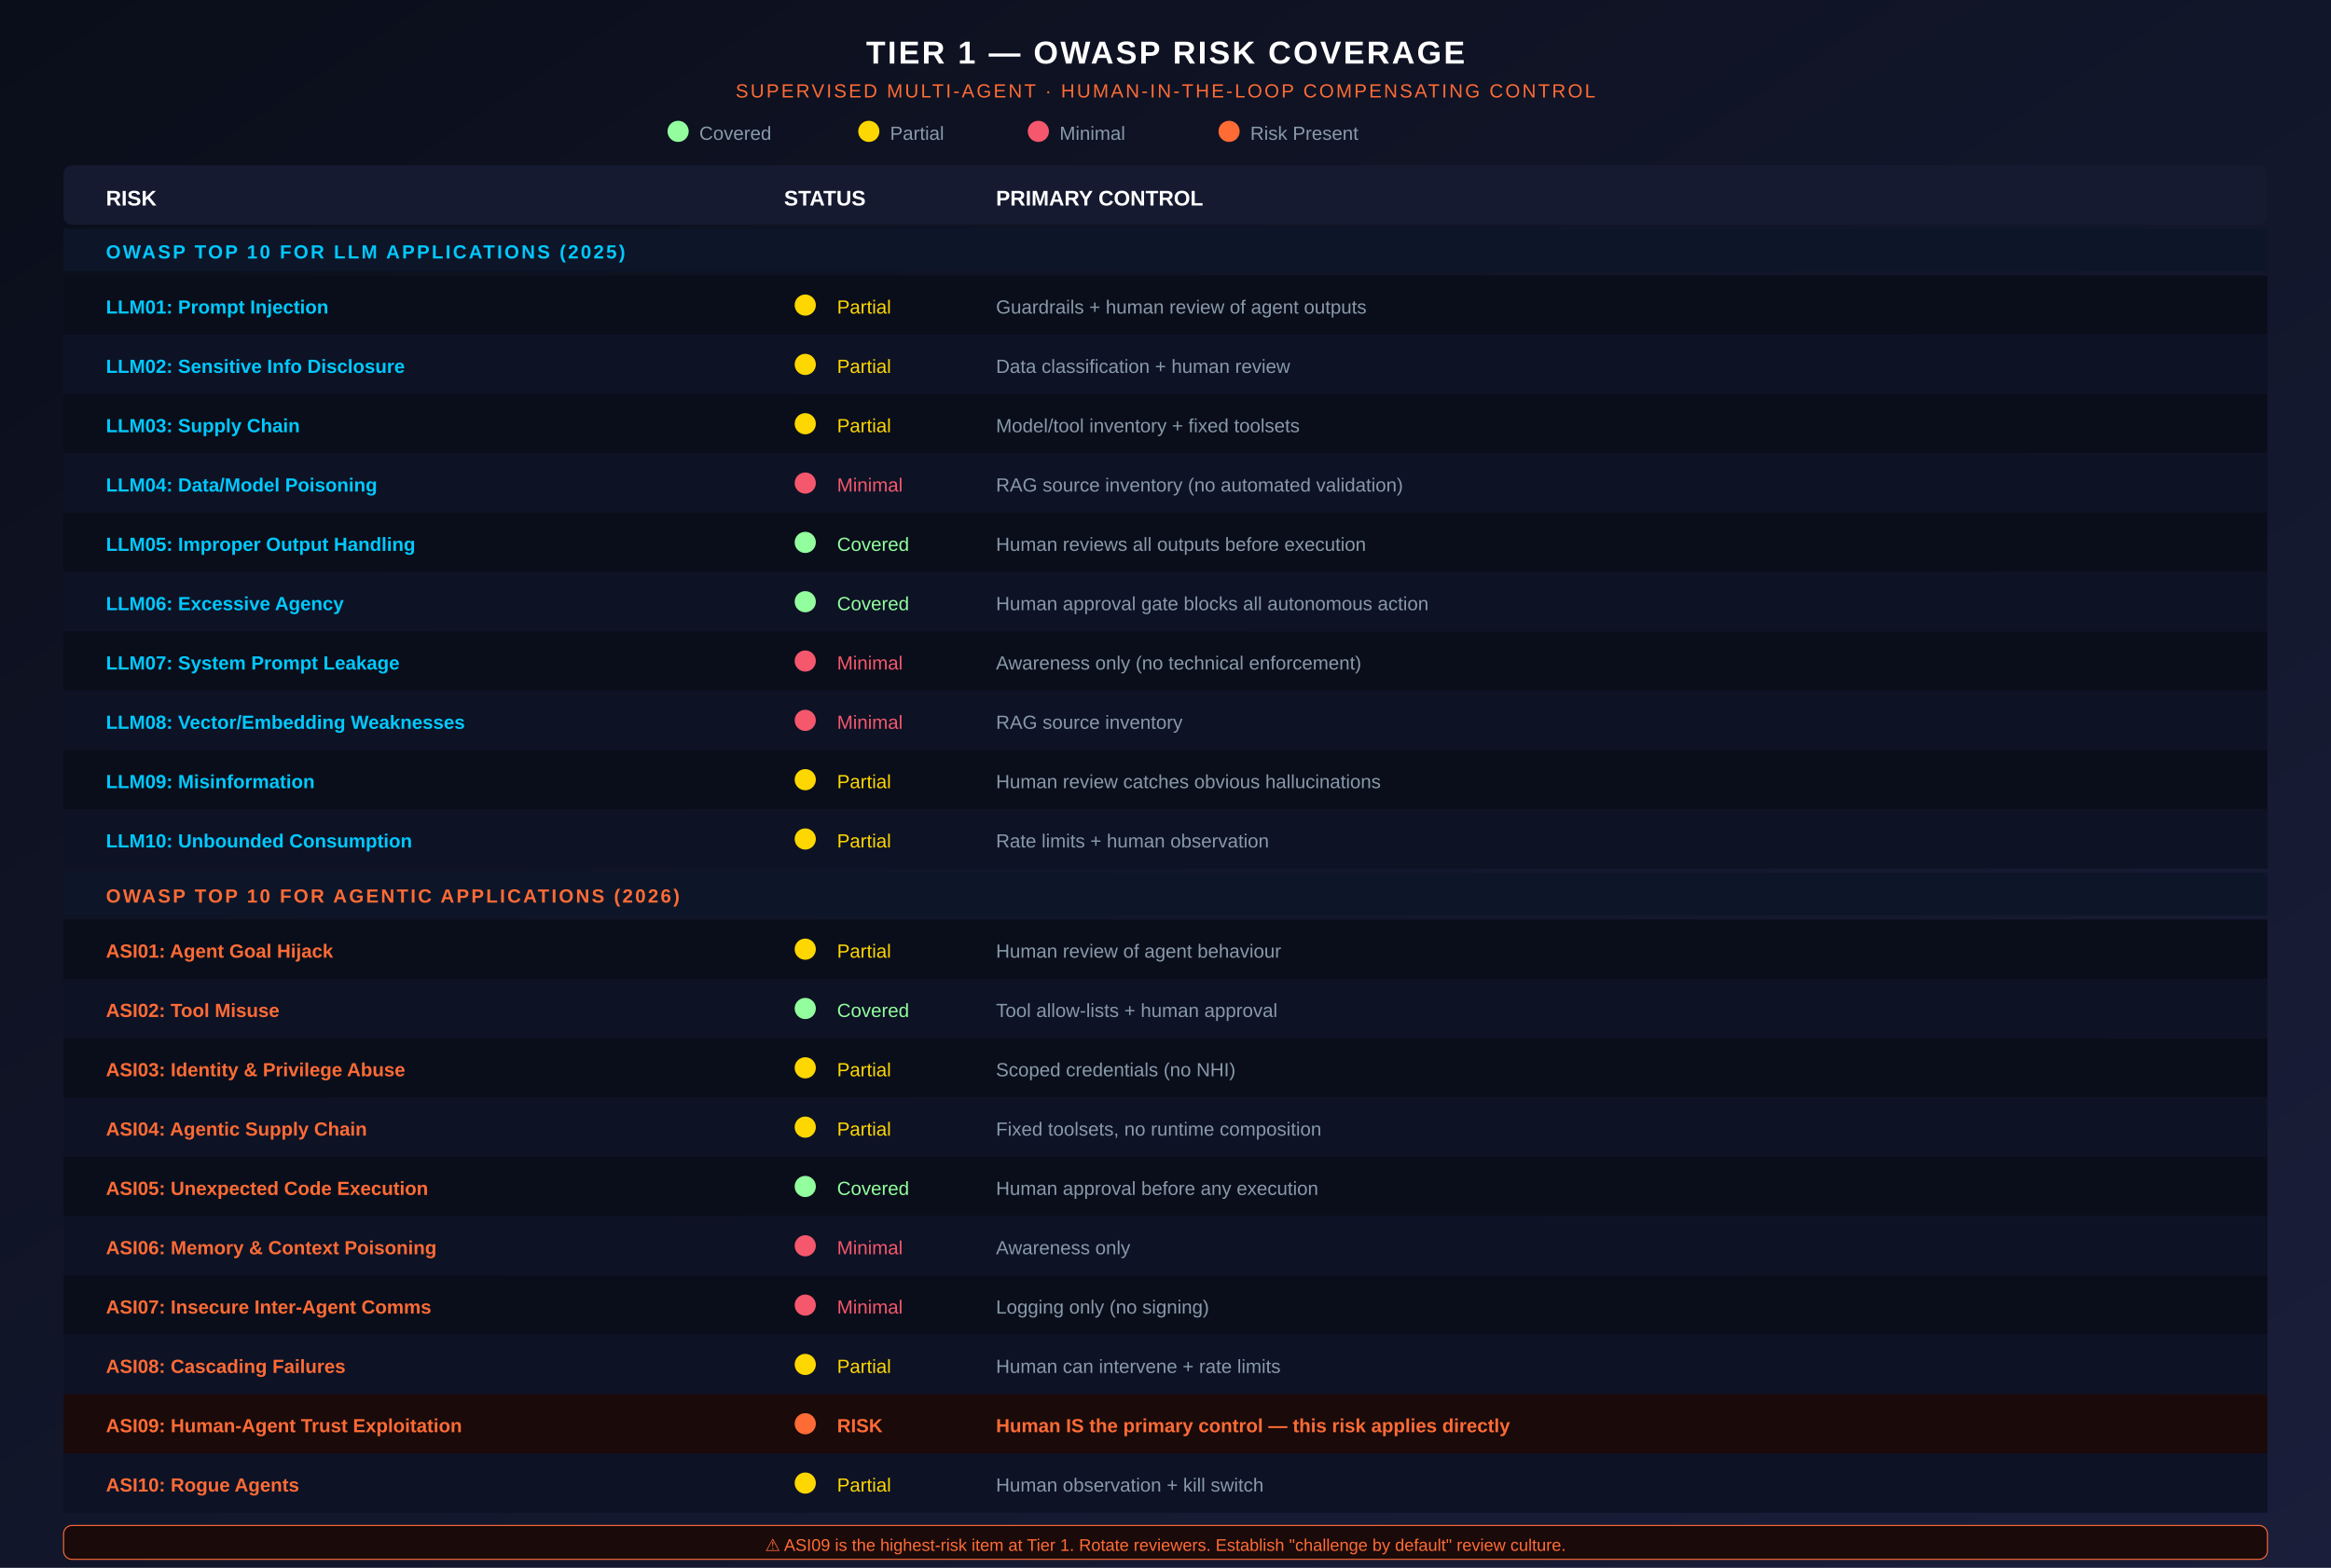
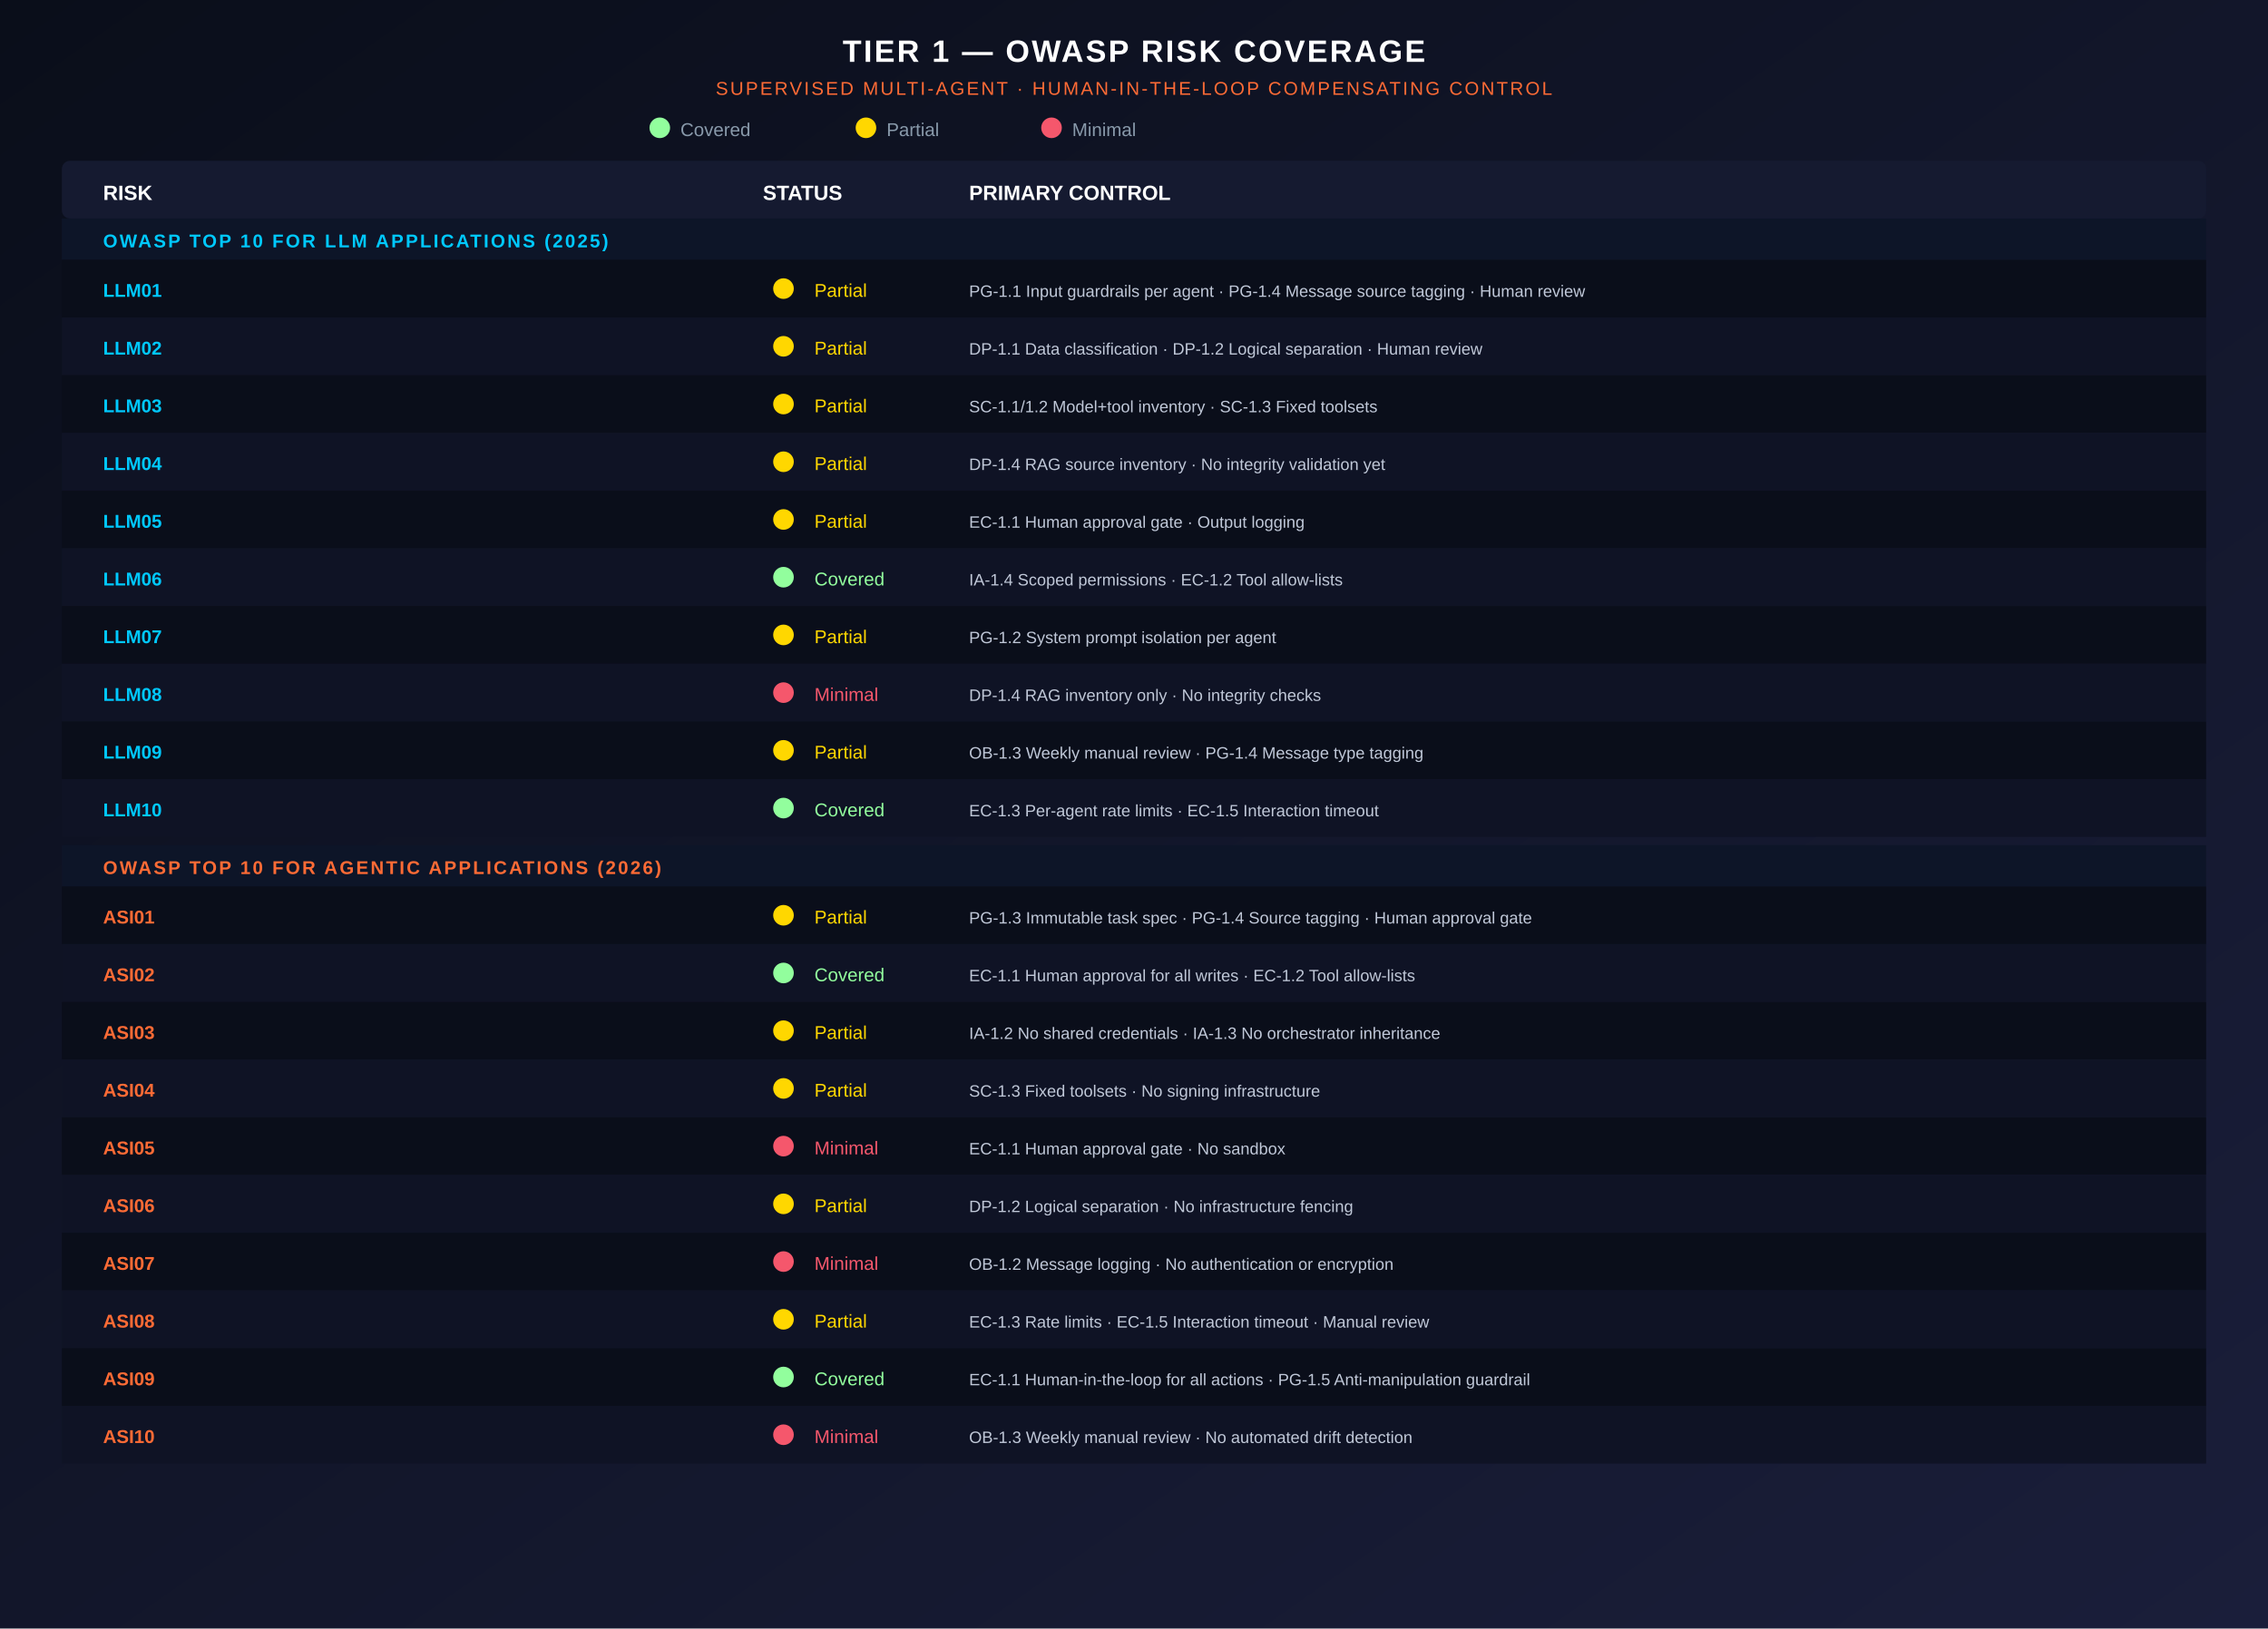
- <svg xmlns="http://www.w3.org/2000/svg" viewBox="0 0 1100 740" font-family="'Segoe UI', 'Helvetica Neue', Arial, sans-serif">
+ <svg xmlns="http://www.w3.org/2000/svg" viewBox="0 0 1100 790" font-family="'Segoe UI', 'Helvetica Neue', Arial, sans-serif">
  <defs>
    <linearGradient id="bg" x1="0%" y1="0%" x2="100%" y2="100%">
      <stop offset="0%" stop-color="#0a0e1a" />
      <stop offset="100%" stop-color="#1a1e3a" />
    </linearGradient>
  </defs>
-   <rect width="1100" height="740" fill="url(#bg)" />
+   <rect width="1100" height="790" fill="url(#bg)" />
  <text x="550" y="30" text-anchor="middle" fill="#fff" font-size="15" font-weight="700" letter-spacing="1">TIER 1 — OWASP RISK COVERAGE</text>
  <text x="550" y="46" text-anchor="middle" fill="#ff6b35" font-size="9" letter-spacing="1">SUPERVISED MULTI-AGENT · HUMAN-IN-THE-LOOP COMPENSATING CONTROL</text>
  <circle cx="320" cy="62" r="5" fill="#92fe9d" />
  <text x="330" y="66" fill="#8899aa" font-size="9">Covered</text>
-   <circle cx="410" cy="62" r="5" fill="#ffd700" />
-   <text x="420" y="66" fill="#8899aa" font-size="9">Partial</text>
-   <circle cx="490" cy="62" r="5" fill="#f5576c" />
-   <text x="500" y="66" fill="#8899aa" font-size="9">Minimal</text>
-   <circle cx="580" cy="62" r="5" fill="#ff6b35" />
-   <text x="590" y="66" fill="#8899aa" font-size="9">Risk Present</text>
+   <circle cx="420" cy="62" r="5" fill="#ffd700" />
+   <text x="430" y="66" fill="#8899aa" font-size="9">Partial</text>
+   <circle cx="510" cy="62" r="5" fill="#f5576c" />
+   <text x="520" y="66" fill="#8899aa" font-size="9">Minimal</text>
  <rect x="30" y="78" width="1040" height="28" rx="4" fill="#151a30" />
  <text x="50" y="97" fill="#fff" font-size="10" font-weight="700">RISK</text>
  <text x="370" y="97" fill="#fff" font-size="10" font-weight="700">STATUS</text>
  <text x="470" y="97" fill="#fff" font-size="10" font-weight="700">PRIMARY CONTROL</text>
-   <rect x="30" y="108" width="1040" height="20" rx="0" fill="#0d1528" />
-   <text x="50" y="122" fill="#00c9ff" font-size="9" font-weight="700" letter-spacing="1">OWASP TOP 10 FOR LLM APPLICATIONS (2025)</text>
-   <rect x="30" y="130" width="1040" height="28" rx="0" fill="#0a0e1a" />
-   <text x="50" y="148" fill="#00c9ff" font-size="9" font-weight="600">LLM01: Prompt Injection</text>
-   <circle cx="380" cy="144" r="5" fill="#ffd700" />
-   <text x="395" y="148" fill="#ffd700" font-size="9">Partial</text>
-   <text x="470" y="148" fill="#8899aa" font-size="9">Guardrails + human review of agent outputs</text>
-   <rect x="30" y="158" width="1040" height="28" rx="0" fill="#0d1225" />
-   <text x="50" y="176" fill="#00c9ff" font-size="9" font-weight="600">LLM02: Sensitive Info Disclosure</text>
-   <circle cx="380" cy="172" r="5" fill="#ffd700" />
-   <text x="395" y="176" fill="#ffd700" font-size="9">Partial</text>
-   <text x="470" y="176" fill="#8899aa" font-size="9">Data classification + human review</text>
-   <rect x="30" y="186" width="1040" height="28" rx="0" fill="#0a0e1a" />
-   <text x="50" y="204" fill="#00c9ff" font-size="9" font-weight="600">LLM03: Supply Chain</text>
-   <circle cx="380" cy="200" r="5" fill="#ffd700" />
-   <text x="395" y="204" fill="#ffd700" font-size="9">Partial</text>
-   <text x="470" y="204" fill="#8899aa" font-size="9">Model/tool inventory + fixed toolsets</text>
-   <rect x="30" y="214" width="1040" height="28" rx="0" fill="#0d1225" />
-   <text x="50" y="232" fill="#00c9ff" font-size="9" font-weight="600">LLM04: Data/Model Poisoning</text>
-   <circle cx="380" cy="228" r="5" fill="#f5576c" />
-   <text x="395" y="232" fill="#f5576c" font-size="9">Minimal</text>
-   <text x="470" y="232" fill="#8899aa" font-size="9">RAG source inventory (no automated validation)</text>
-   <rect x="30" y="242" width="1040" height="28" rx="0" fill="#0a0e1a" />
-   <text x="50" y="260" fill="#00c9ff" font-size="9" font-weight="600">LLM05: Improper Output Handling</text>
-   <circle cx="380" cy="256" r="5" fill="#92fe9d" />
-   <text x="395" y="260" fill="#92fe9d" font-size="9">Covered</text>
-   <text x="470" y="260" fill="#8899aa" font-size="9">Human reviews all outputs before execution</text>
-   <rect x="30" y="270" width="1040" height="28" rx="0" fill="#0d1225" />
-   <text x="50" y="288" fill="#00c9ff" font-size="9" font-weight="600">LLM06: Excessive Agency</text>
-   <circle cx="380" cy="284" r="5" fill="#92fe9d" />
-   <text x="395" y="288" fill="#92fe9d" font-size="9">Covered</text>
-   <text x="470" y="288" fill="#8899aa" font-size="9">Human approval gate blocks all autonomous action</text>
-   <rect x="30" y="298" width="1040" height="28" rx="0" fill="#0a0e1a" />
-   <text x="50" y="316" fill="#00c9ff" font-size="9" font-weight="600">LLM07: System Prompt Leakage</text>
-   <circle cx="380" cy="312" r="5" fill="#f5576c" />
-   <text x="395" y="316" fill="#f5576c" font-size="9">Minimal</text>
-   <text x="470" y="316" fill="#8899aa" font-size="9">Awareness only (no technical enforcement)</text>
-   <rect x="30" y="326" width="1040" height="28" rx="0" fill="#0d1225" />
-   <text x="50" y="344" fill="#00c9ff" font-size="9" font-weight="600">LLM08: Vector/Embedding Weaknesses</text>
-   <circle cx="380" cy="340" r="5" fill="#f5576c" />
-   <text x="395" y="344" fill="#f5576c" font-size="9">Minimal</text>
-   <text x="470" y="344" fill="#8899aa" font-size="9">RAG source inventory</text>
-   <rect x="30" y="354" width="1040" height="28" rx="0" fill="#0a0e1a" />
-   <text x="50" y="372" fill="#00c9ff" font-size="9" font-weight="600">LLM09: Misinformation</text>
-   <circle cx="380" cy="368" r="5" fill="#ffd700" />
-   <text x="395" y="372" fill="#ffd700" font-size="9">Partial</text>
-   <text x="470" y="372" fill="#8899aa" font-size="9">Human review catches obvious hallucinations</text>
-   <rect x="30" y="382" width="1040" height="28" rx="0" fill="#0d1225" />
-   <text x="50" y="400" fill="#00c9ff" font-size="9" font-weight="600">LLM10: Unbounded Consumption</text>
-   <circle cx="380" cy="396" r="5" fill="#ffd700" />
-   <text x="395" y="400" fill="#ffd700" font-size="9">Partial</text>
-   <text x="470" y="400" fill="#8899aa" font-size="9">Rate limits + human observation</text>
-   <rect x="30" y="412" width="1040" height="20" rx="0" fill="#0d1528" />
-   <text x="50" y="426" fill="#ff6b35" font-size="9" font-weight="700" letter-spacing="1">OWASP TOP 10 FOR AGENTIC APPLICATIONS (2026)</text>
-   <rect x="30" y="434" width="1040" height="28" rx="0" fill="#0a0e1a" />
-   <text x="50" y="452" fill="#ff6b35" font-size="9" font-weight="600">ASI01: Agent Goal Hijack</text>
-   <circle cx="380" cy="448" r="5" fill="#ffd700" />
-   <text x="395" y="452" fill="#ffd700" font-size="9">Partial</text>
-   <text x="470" y="452" fill="#8899aa" font-size="9">Human review of agent behaviour</text>
-   <rect x="30" y="462" width="1040" height="28" rx="0" fill="#0d1225" />
-   <text x="50" y="480" fill="#ff6b35" font-size="9" font-weight="600">ASI02: Tool Misuse</text>
-   <circle cx="380" cy="476" r="5" fill="#92fe9d" />
-   <text x="395" y="480" fill="#92fe9d" font-size="9">Covered</text>
-   <text x="470" y="480" fill="#8899aa" font-size="9">Tool allow-lists + human approval</text>
-   <rect x="30" y="490" width="1040" height="28" rx="0" fill="#0a0e1a" />
-   <text x="50" y="508" fill="#ff6b35" font-size="9" font-weight="600">ASI03: Identity &amp; Privilege Abuse</text>
-   <circle cx="380" cy="504" r="5" fill="#ffd700" />
-   <text x="395" y="508" fill="#ffd700" font-size="9">Partial</text>
-   <text x="470" y="508" fill="#8899aa" font-size="9">Scoped credentials (no NHI)</text>
-   <rect x="30" y="518" width="1040" height="28" rx="0" fill="#0d1225" />
-   <text x="50" y="536" fill="#ff6b35" font-size="9" font-weight="600">ASI04: Agentic Supply Chain</text>
-   <circle cx="380" cy="532" r="5" fill="#ffd700" />
-   <text x="395" y="536" fill="#ffd700" font-size="9">Partial</text>
-   <text x="470" y="536" fill="#8899aa" font-size="9">Fixed toolsets, no runtime composition</text>
-   <rect x="30" y="546" width="1040" height="28" rx="0" fill="#0a0e1a" />
-   <text x="50" y="564" fill="#ff6b35" font-size="9" font-weight="600">ASI05: Unexpected Code Execution</text>
-   <circle cx="380" cy="560" r="5" fill="#92fe9d" />
-   <text x="395" y="564" fill="#92fe9d" font-size="9">Covered</text>
-   <text x="470" y="564" fill="#8899aa" font-size="9">Human approval before any execution</text>
-   <rect x="30" y="574" width="1040" height="28" rx="0" fill="#0d1225" />
-   <text x="50" y="592" fill="#ff6b35" font-size="9" font-weight="600">ASI06: Memory &amp; Context Poisoning</text>
-   <circle cx="380" cy="588" r="5" fill="#f5576c" />
-   <text x="395" y="592" fill="#f5576c" font-size="9">Minimal</text>
-   <text x="470" y="592" fill="#8899aa" font-size="9">Awareness only</text>
-   <rect x="30" y="602" width="1040" height="28" rx="0" fill="#0a0e1a" />
-   <text x="50" y="620" fill="#ff6b35" font-size="9" font-weight="600">ASI07: Insecure Inter-Agent Comms</text>
-   <circle cx="380" cy="616" r="5" fill="#f5576c" />
-   <text x="395" y="620" fill="#f5576c" font-size="9">Minimal</text>
-   <text x="470" y="620" fill="#8899aa" font-size="9">Logging only (no signing)</text>
-   <rect x="30" y="630" width="1040" height="28" rx="0" fill="#0d1225" />
-   <text x="50" y="648" fill="#ff6b35" font-size="9" font-weight="600">ASI08: Cascading Failures</text>
-   <circle cx="380" cy="644" r="5" fill="#ffd700" />
-   <text x="395" y="648" fill="#ffd700" font-size="9">Partial</text>
-   <text x="470" y="648" fill="#8899aa" font-size="9">Human can intervene + rate limits</text>
-   <rect x="30" y="658" width="1040" height="28" rx="0" fill="#1a0a0a" />
-   <text x="50" y="676" fill="#ff6b35" font-size="9" font-weight="600">ASI09: Human-Agent Trust Exploitation</text>
-   <circle cx="380" cy="672" r="5" fill="#ff6b35" />
-   <text x="395" y="676" fill="#ff6b35" font-size="9" font-weight="700">RISK</text>
-   <text x="470" y="676" fill="#ff6b35" font-size="9" font-weight="600">Human IS the primary control — this risk applies directly</text>
-   <rect x="30" y="686" width="1040" height="28" rx="0" fill="#0d1225" />
-   <text x="50" y="704" fill="#ff6b35" font-size="9" font-weight="600">ASI10: Rogue Agents</text>
-   <circle cx="380" cy="700" r="5" fill="#ffd700" />
-   <text x="395" y="704" fill="#ffd700" font-size="9">Partial</text>
-   <text x="470" y="704" fill="#8899aa" font-size="9">Human observation + kill switch</text>
-   <rect x="30" y="720" width="1040" height="16" rx="4" fill="#1a0a0a" stroke="#ff6b35" stroke-width="0.5" />
-   <text x="550" y="732" text-anchor="middle" fill="#ff6b35" font-size="8">⚠ ASI09 is the highest-risk item at Tier 1. Rotate reviewers. Establish "challenge by default" review culture.</text>
+   <rect x="30" y="106" width="1040" height="20" rx="0" fill="#0d1528" />
+   <text x="50" y="120" fill="#00c9ff" font-size="9" font-weight="700" letter-spacing="1">OWASP TOP 10 FOR LLM APPLICATIONS (2025)</text>
+   <rect x="30" y="126" width="1040" height="28" rx="0" fill="#0a0e1a" />
+   <text x="50" y="144" fill="#00c9ff" font-size="9" font-weight="600">LLM01</text>
+   <circle cx="380" cy="140" r="5" fill="#ffd700" />
+   <text x="395" y="144" fill="#ffd700" font-size="9">Partial</text>
+   <text x="470" y="144" fill="#c0c8d8" font-size="8">PG-1.1 Input guardrails per agent · PG-1.4 Message source tagging · Human review</text>
+   <rect x="30" y="154" width="1040" height="28" rx="0" fill="#0f1325" />
+   <text x="50" y="172" fill="#00c9ff" font-size="9" font-weight="600">LLM02</text>
+   <circle cx="380" cy="168" r="5" fill="#ffd700" />
+   <text x="395" y="172" fill="#ffd700" font-size="9">Partial</text>
+   <text x="470" y="172" fill="#c0c8d8" font-size="8">DP-1.1 Data classification · DP-1.2 Logical separation · Human review</text>
+   <rect x="30" y="182" width="1040" height="28" rx="0" fill="#0a0e1a" />
+   <text x="50" y="200" fill="#00c9ff" font-size="9" font-weight="600">LLM03</text>
+   <circle cx="380" cy="196" r="5" fill="#ffd700" />
+   <text x="395" y="200" fill="#ffd700" font-size="9">Partial</text>
+   <text x="470" y="200" fill="#c0c8d8" font-size="8">SC-1.1/1.2 Model+tool inventory · SC-1.3 Fixed toolsets</text>
+   <rect x="30" y="210" width="1040" height="28" rx="0" fill="#0f1325" />
+   <text x="50" y="228" fill="#00c9ff" font-size="9" font-weight="600">LLM04</text>
+   <circle cx="380" cy="224" r="5" fill="#ffd700" />
+   <text x="395" y="228" fill="#ffd700" font-size="9">Partial</text>
+   <text x="470" y="228" fill="#c0c8d8" font-size="8">DP-1.4 RAG source inventory · No integrity validation yet</text>
+   <rect x="30" y="238" width="1040" height="28" rx="0" fill="#0a0e1a" />
+   <text x="50" y="256" fill="#00c9ff" font-size="9" font-weight="600">LLM05</text>
+   <circle cx="380" cy="252" r="5" fill="#ffd700" />
+   <text x="395" y="256" fill="#ffd700" font-size="9">Partial</text>
+   <text x="470" y="256" fill="#c0c8d8" font-size="8">EC-1.1 Human approval gate · Output logging</text>
+   <rect x="30" y="266" width="1040" height="28" rx="0" fill="#0f1325" />
+   <text x="50" y="284" fill="#00c9ff" font-size="9" font-weight="600">LLM06</text>
+   <circle cx="380" cy="280" r="5" fill="#92fe9d" />
+   <text x="395" y="284" fill="#92fe9d" font-size="9">Covered</text>
+   <text x="470" y="284" fill="#c0c8d8" font-size="8">IA-1.4 Scoped permissions · EC-1.2 Tool allow-lists</text>
+   <rect x="30" y="294" width="1040" height="28" rx="0" fill="#0a0e1a" />
+   <text x="50" y="312" fill="#00c9ff" font-size="9" font-weight="600">LLM07</text>
+   <circle cx="380" cy="308" r="5" fill="#ffd700" />
+   <text x="395" y="312" fill="#ffd700" font-size="9">Partial</text>
+   <text x="470" y="312" fill="#c0c8d8" font-size="8">PG-1.2 System prompt isolation per agent</text>
+   <rect x="30" y="322" width="1040" height="28" rx="0" fill="#0f1325" />
+   <text x="50" y="340" fill="#00c9ff" font-size="9" font-weight="600">LLM08</text>
+   <circle cx="380" cy="336" r="5" fill="#f5576c" />
+   <text x="395" y="340" fill="#f5576c" font-size="9">Minimal</text>
+   <text x="470" y="340" fill="#c0c8d8" font-size="8">DP-1.4 RAG inventory only · No integrity checks</text>
+   <rect x="30" y="350" width="1040" height="28" rx="0" fill="#0a0e1a" />
+   <text x="50" y="368" fill="#00c9ff" font-size="9" font-weight="600">LLM09</text>
+   <circle cx="380" cy="364" r="5" fill="#ffd700" />
+   <text x="395" y="368" fill="#ffd700" font-size="9">Partial</text>
+   <text x="470" y="368" fill="#c0c8d8" font-size="8">OB-1.3 Weekly manual review · PG-1.4 Message type tagging</text>
+   <rect x="30" y="378" width="1040" height="28" rx="0" fill="#0f1325" />
+   <text x="50" y="396" fill="#00c9ff" font-size="9" font-weight="600">LLM10</text>
+   <circle cx="380" cy="392" r="5" fill="#92fe9d" />
+   <text x="395" y="396" fill="#92fe9d" font-size="9">Covered</text>
+   <text x="470" y="396" fill="#c0c8d8" font-size="8">EC-1.3 Per-agent rate limits · EC-1.5 Interaction timeout</text>
+   <rect x="30" y="410" width="1040" height="20" rx="0" fill="#0d1528" />
+   <text x="50" y="424" fill="#ff6b35" font-size="9" font-weight="700" letter-spacing="1">OWASP TOP 10 FOR AGENTIC APPLICATIONS (2026)</text>
+   <rect x="30" y="430" width="1040" height="28" rx="0" fill="#0a0e1a" />
+   <text x="50" y="448" fill="#ff6b35" font-size="9" font-weight="600">ASI01</text>
+   <circle cx="380" cy="444" r="5" fill="#ffd700" />
+   <text x="395" y="448" fill="#ffd700" font-size="9">Partial</text>
+   <text x="470" y="448" fill="#c0c8d8" font-size="8">PG-1.3 Immutable task spec · PG-1.4 Source tagging · Human approval gate</text>
+   <rect x="30" y="458" width="1040" height="28" rx="0" fill="#0f1325" />
+   <text x="50" y="476" fill="#ff6b35" font-size="9" font-weight="600">ASI02</text>
+   <circle cx="380" cy="472" r="5" fill="#92fe9d" />
+   <text x="395" y="476" fill="#92fe9d" font-size="9">Covered</text>
+   <text x="470" y="476" fill="#c0c8d8" font-size="8">EC-1.1 Human approval for all writes · EC-1.2 Tool allow-lists</text>
+   <rect x="30" y="486" width="1040" height="28" rx="0" fill="#0a0e1a" />
+   <text x="50" y="504" fill="#ff6b35" font-size="9" font-weight="600">ASI03</text>
+   <circle cx="380" cy="500" r="5" fill="#ffd700" />
+   <text x="395" y="504" fill="#ffd700" font-size="9">Partial</text>
+   <text x="470" y="504" fill="#c0c8d8" font-size="8">IA-1.2 No shared credentials · IA-1.3 No orchestrator inheritance</text>
+   <rect x="30" y="514" width="1040" height="28" rx="0" fill="#0f1325" />
+   <text x="50" y="532" fill="#ff6b35" font-size="9" font-weight="600">ASI04</text>
+   <circle cx="380" cy="528" r="5" fill="#ffd700" />
+   <text x="395" y="532" fill="#ffd700" font-size="9">Partial</text>
+   <text x="470" y="532" fill="#c0c8d8" font-size="8">SC-1.3 Fixed toolsets · No signing infrastructure</text>
+   <rect x="30" y="542" width="1040" height="28" rx="0" fill="#0a0e1a" />
+   <text x="50" y="560" fill="#ff6b35" font-size="9" font-weight="600">ASI05</text>
+   <circle cx="380" cy="556" r="5" fill="#f5576c" />
+   <text x="395" y="560" fill="#f5576c" font-size="9">Minimal</text>
+   <text x="470" y="560" fill="#c0c8d8" font-size="8">EC-1.1 Human approval gate · No sandbox</text>
+   <rect x="30" y="570" width="1040" height="28" rx="0" fill="#0f1325" />
+   <text x="50" y="588" fill="#ff6b35" font-size="9" font-weight="600">ASI06</text>
+   <circle cx="380" cy="584" r="5" fill="#ffd700" />
+   <text x="395" y="588" fill="#ffd700" font-size="9">Partial</text>
+   <text x="470" y="588" fill="#c0c8d8" font-size="8">DP-1.2 Logical separation · No infrastructure fencing</text>
+   <rect x="30" y="598" width="1040" height="28" rx="0" fill="#0a0e1a" />
+   <text x="50" y="616" fill="#ff6b35" font-size="9" font-weight="600">ASI07</text>
+   <circle cx="380" cy="612" r="5" fill="#f5576c" />
+   <text x="395" y="616" fill="#f5576c" font-size="9">Minimal</text>
+   <text x="470" y="616" fill="#c0c8d8" font-size="8">OB-1.2 Message logging · No authentication or encryption</text>
+   <rect x="30" y="626" width="1040" height="28" rx="0" fill="#0f1325" />
+   <text x="50" y="644" fill="#ff6b35" font-size="9" font-weight="600">ASI08</text>
+   <circle cx="380" cy="640" r="5" fill="#ffd700" />
+   <text x="395" y="644" fill="#ffd700" font-size="9">Partial</text>
+   <text x="470" y="644" fill="#c0c8d8" font-size="8">EC-1.3 Rate limits · EC-1.5 Interaction timeout · Manual review</text>
+   <rect x="30" y="654" width="1040" height="28" rx="0" fill="#0a0e1a" />
+   <text x="50" y="672" fill="#ff6b35" font-size="9" font-weight="600">ASI09</text>
+   <circle cx="380" cy="668" r="5" fill="#92fe9d" />
+   <text x="395" y="672" fill="#92fe9d" font-size="9">Covered</text>
+   <text x="470" y="672" fill="#c0c8d8" font-size="8">EC-1.1 Human-in-the-loop for all actions · PG-1.5 Anti-manipulation guardrail</text>
+   <rect x="30" y="682" width="1040" height="28" rx="0" fill="#0f1325" />
+   <text x="50" y="700" fill="#ff6b35" font-size="9" font-weight="600">ASI10</text>
+   <circle cx="380" cy="696" r="5" fill="#f5576c" />
+   <text x="395" y="700" fill="#f5576c" font-size="9">Minimal</text>
+   <text x="470" y="700" fill="#c0c8d8" font-size="8">OB-1.3 Weekly manual review · No automated drift detection</text>
</svg>
